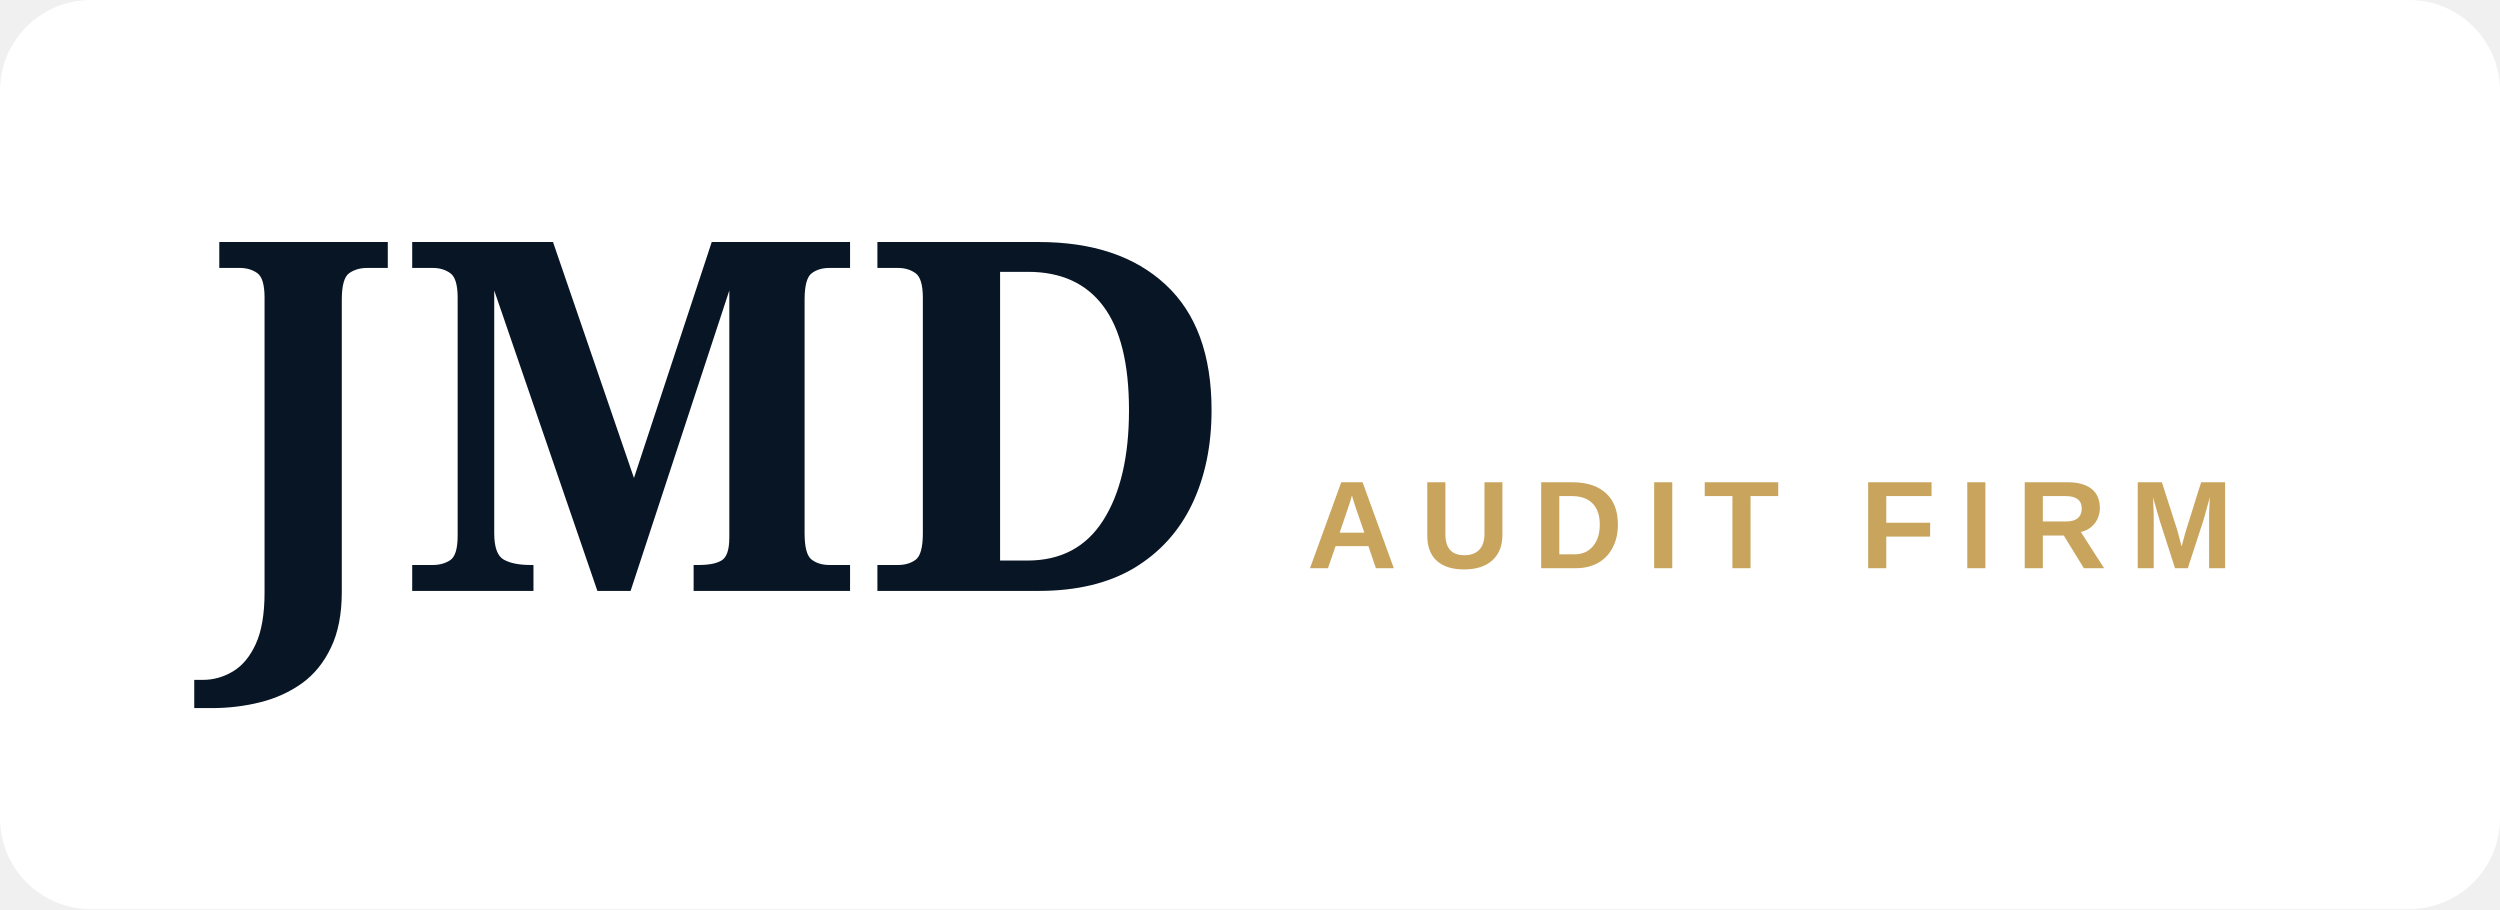
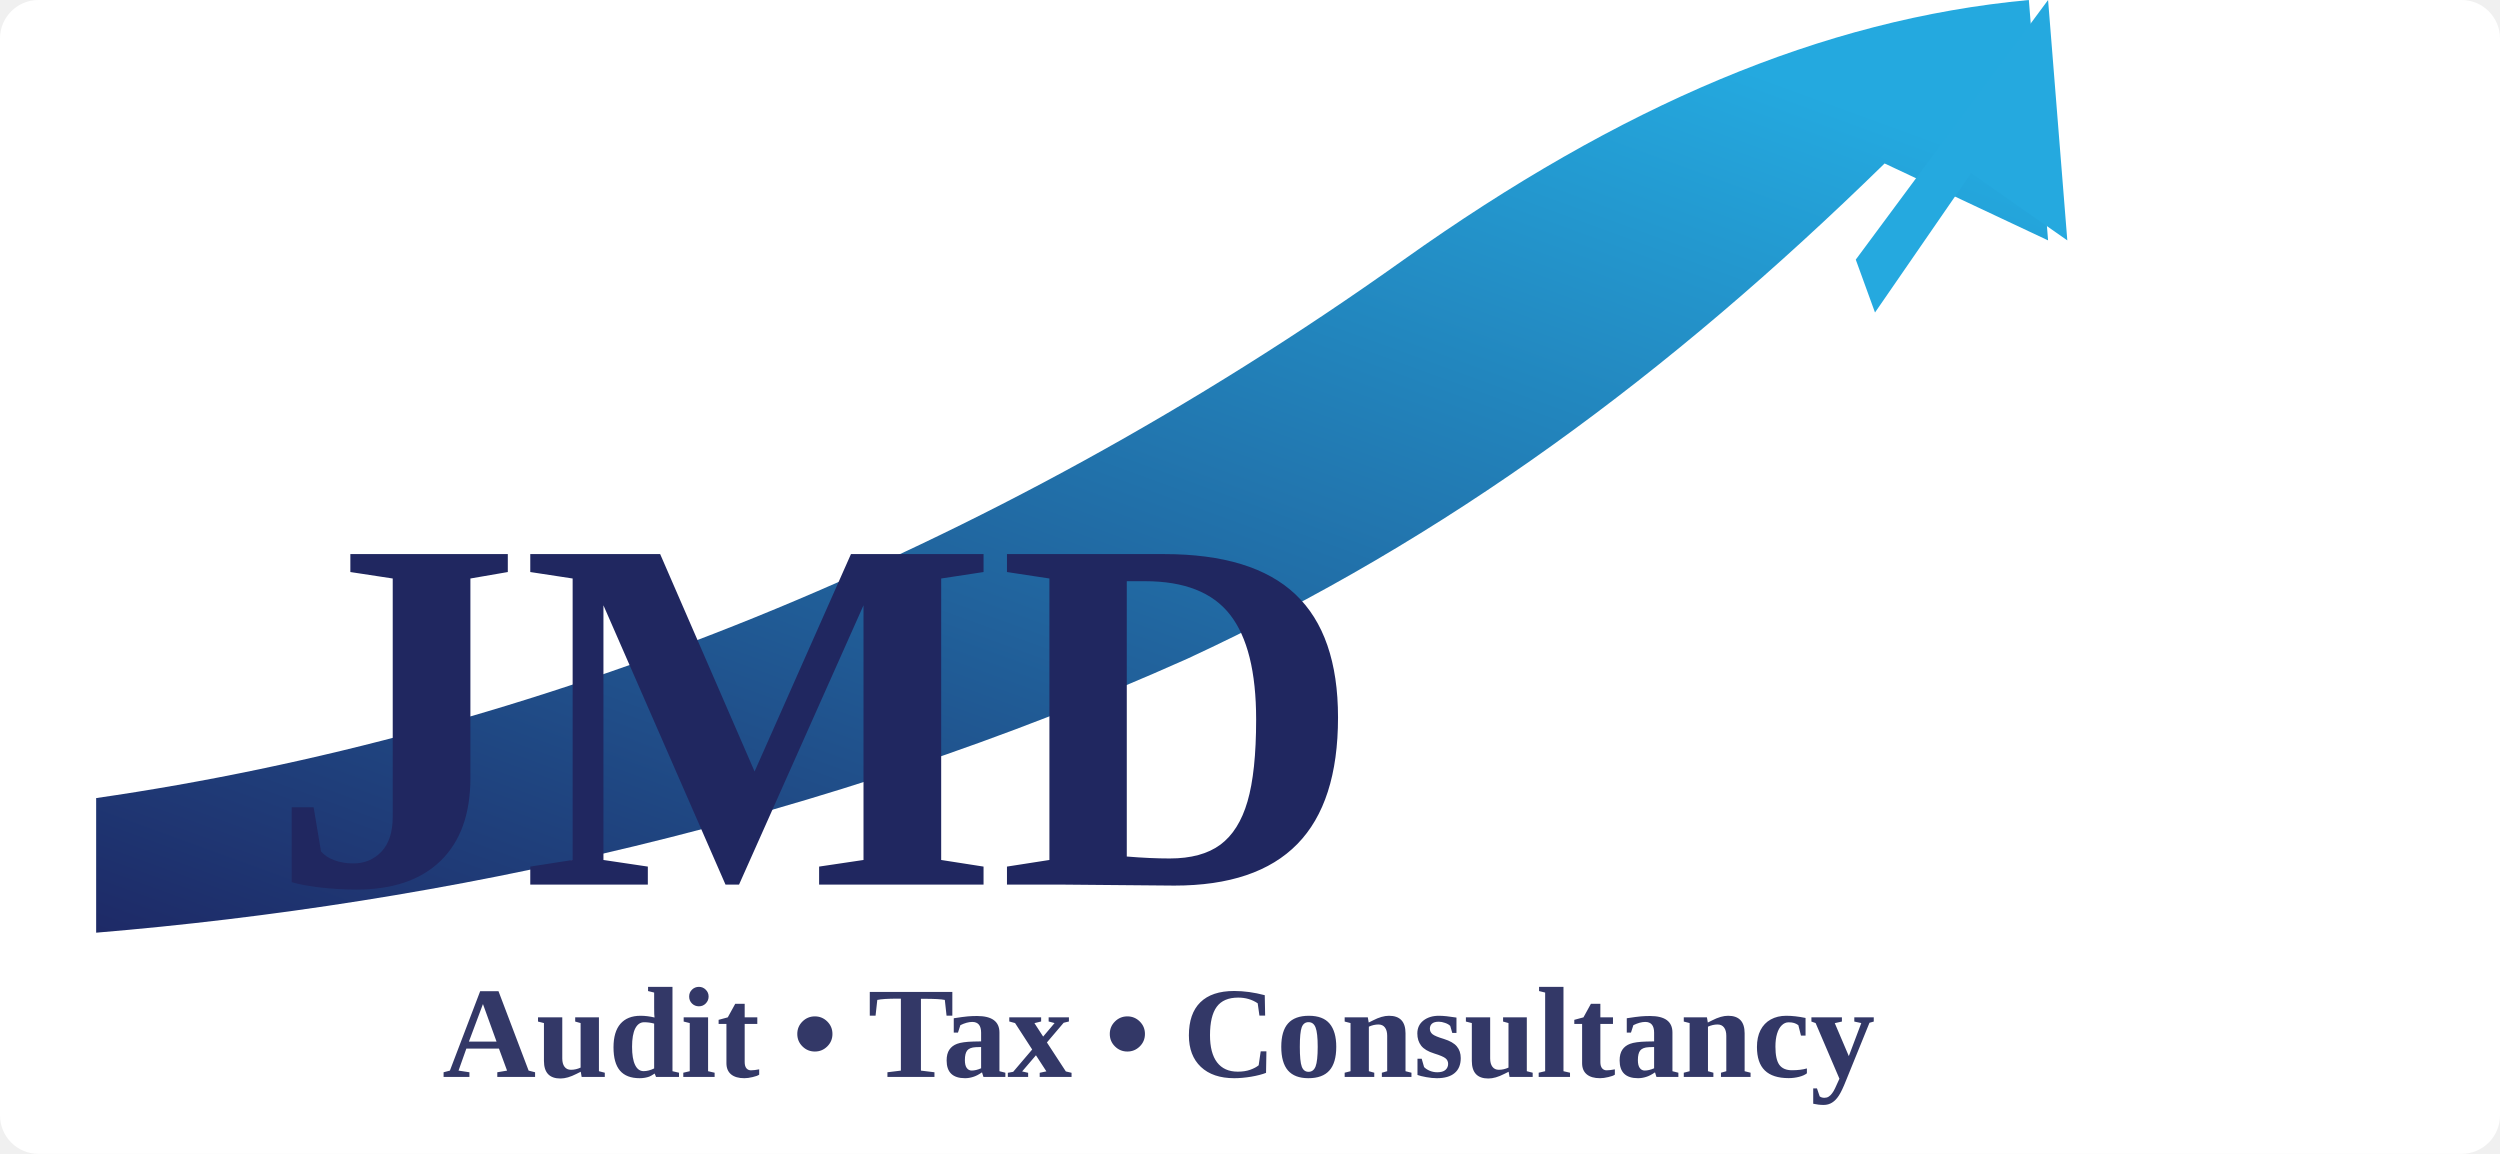
- <svg xmlns="http://www.w3.org/2000/svg" viewBox="0 0 220 80">
-   <rect width="220" height="80" rx="8" fill="#fff" />
-   <text x="18" y="52" font-family="Georgia,serif" font-size="43" font-weight="700" fill="#081525">JMD</text>
-   <text x="115" y="50" font-family="Arial,sans-serif" font-size="11" font-weight="600" letter-spacing="2" fill="#c9a45c">AUDIT FIRM</text>
+ <svg xmlns="http://www.w3.org/2000/svg" viewBox="0 0 520 240" role="img" aria-labelledby="title desc">
+   <rect width="520" height="240" rx="8" fill="#fff" />
+   <defs>
+     <linearGradient id="g" x1="0" y1="1" x2="0.75" y2="0">
+       <stop offset="0" stop-color="#1e2a67" />
+       <stop offset="1" stop-color="#24a9df" />
+     </linearGradient>
+   </defs>
+   <path d="M20 166 C110 153 205 116 292 54 C337 22 379 4 422 0 L426 50 L392 34 C347 78 301 112 247 137 C171 171 92 188 20 194 Z" fill="url(#g)" />
+   <path d="M386 54 L426 0 L430 50 L410 36 L390 65 Z" fill="#25a9df" />
+   <text x="56" y="184" font-family="Georgia,Times New Roman,serif" font-size="105" font-weight="700" fill="#202760">JMD</text>
+   <text x="92" y="224" font-family="Georgia,Times New Roman,serif" font-size="27" font-weight="700" fill="#333867">Audit • Tax • Consultancy</text>
</svg>
